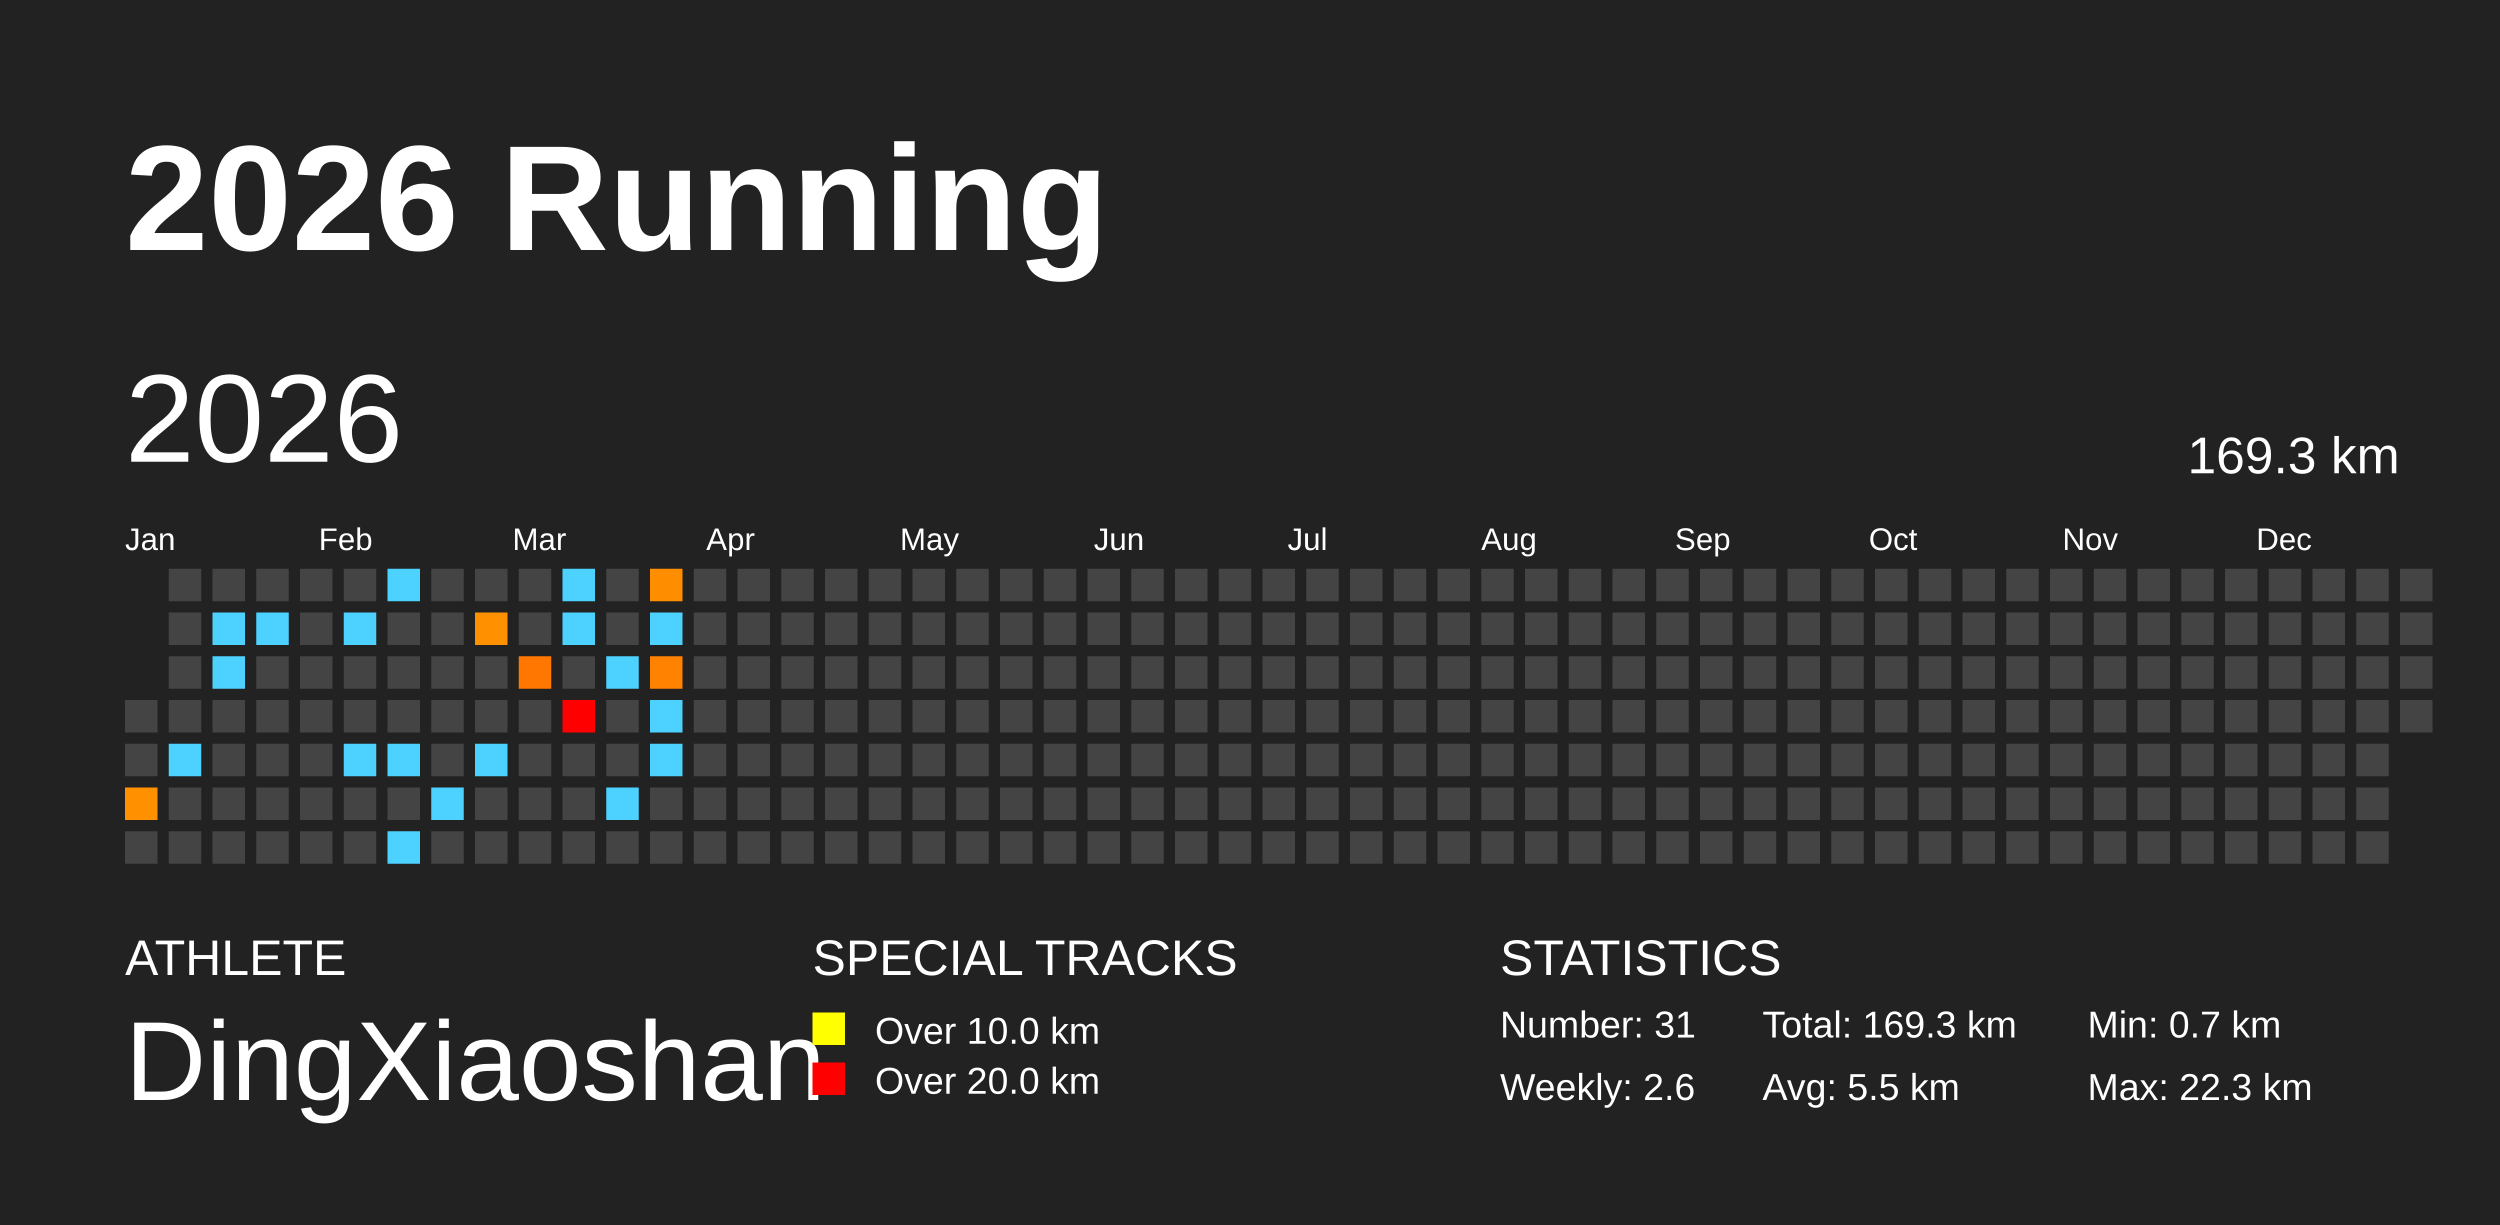
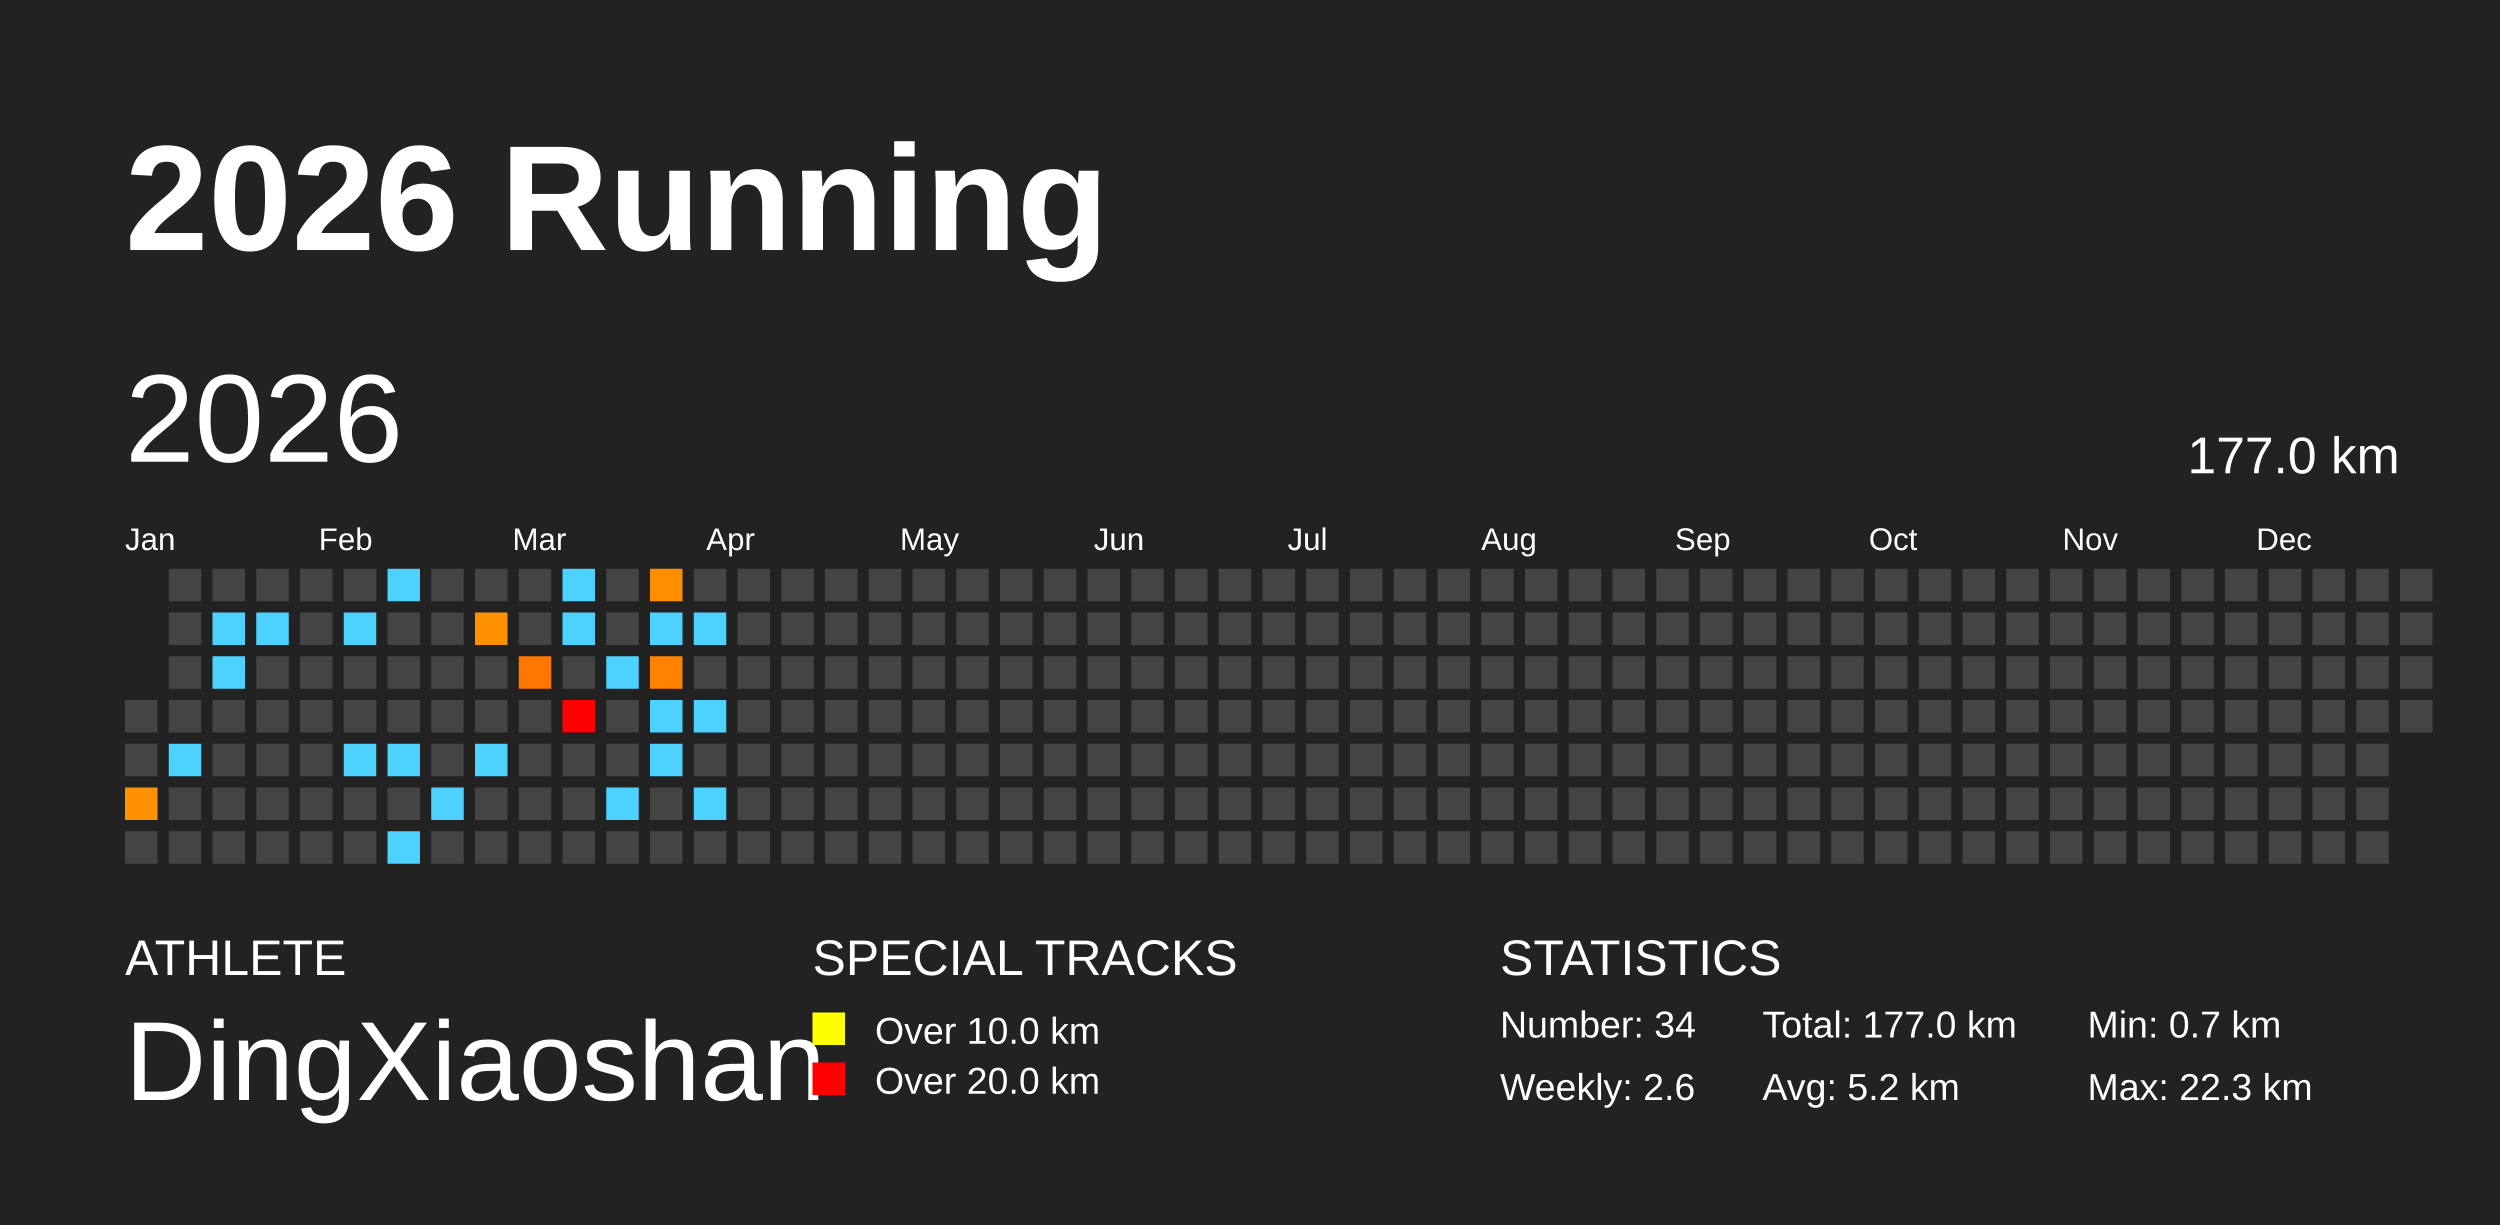
<svg xmlns="http://www.w3.org/2000/svg" baseProfile="full" height="98mm" version="1.1" viewBox="0,0,200,98" width="200mm">
  <defs />
  <rect fill="#222222" height="98" width="200" x="0" y="0" />
  <text fill="#FFFFFF" style="font-size:12px; font-family:Arial; font-weight:bold;" x="10" y="20">2026 Running</text>
  <text fill="#FFFFFF" style="font-size:4px; font-family:Arial" x="10" y="78">ATHLETE</text>
  <text fill="#FFFFFF" style="font-size:9px; font-family:Arial" x="10" y="88">DingXiaoshan</text>
  <text fill="#FFFFFF" style="font-size:4px; font-family:Arial" x="65" y="78">SPECIAL TRACKS</text>
  <rect fill="yellow" height="2.6" width="2.6" x="65" y="81" />
  <text fill="#FFFFFF" style="font-size:3px; font-family:Arial" x="70" y="83.5">Over 10.0 km</text>
  <rect fill="red" height="2.6" width="2.6" x="65" y="85" />
  <text fill="#FFFFFF" style="font-size:3px; font-family:Arial" x="70" y="87.5">Over 20.0 km</text>
  <text fill="#FFFFFF" style="font-size:4px; font-family:Arial" x="120" y="78">STATISTICS</text>
-   <text fill="#FFFFFF" style="font-size:3px; font-family:Arial" x="120" y="83">Number: 31</text>
+   <text fill="#FFFFFF" style="font-size:3px; font-family:Arial" x="120" y="83">Number: 34</text>
  <text fill="#FFFFFF" style="font-size:3px; font-family:Arial" x="120" y="88">Weekly: 2.6</text>
-   <text fill="#FFFFFF" style="font-size:3px; font-family:Arial" x="141" y="83">Total: 169.3 km</text>
-   <text fill="#FFFFFF" style="font-size:3px; font-family:Arial" x="141" y="88">Avg: 5.5 km</text>
+   <text fill="#FFFFFF" style="font-size:3px; font-family:Arial" x="141" y="83">Total: 177.0 km</text>
+   <text fill="#FFFFFF" style="font-size:3px; font-family:Arial" x="141" y="88">Avg: 5.2 km</text>
  <text fill="#FFFFFF" style="font-size:3px; font-family:Arial" x="167" y="83">Min: 0.7 km</text>
  <text fill="#FFFFFF" style="font-size:3px; font-family:Arial" x="167" y="88">Max: 22.3 km</text>
  <text dominant-baseline="hanging" fill="#FFFFFF" style="font-size:10.0px; font-family:Arial;" x="10" y="30">2026</text>
-   <text dominant-baseline="hanging" fill="#FFFFFF" style="font-size:4.125px; font-family:Arial;" x="175" y="35">169.3 km</text>
+   <text dominant-baseline="hanging" fill="#FFFFFF" style="font-size:4.125px; font-family:Arial;" x="175" y="35">177.0 km</text>
  <text fill="#FFFFFF" style="font-size:2.5px; font-family:Arial" x="10.0" y="44">Jan</text>
  <text fill="#FFFFFF" style="font-size:2.5px; font-family:Arial" x="25.5" y="44">Feb</text>
  <text fill="#FFFFFF" style="font-size:2.5px; font-family:Arial" x="41.0" y="44">Mar</text>
  <text fill="#FFFFFF" style="font-size:2.5px; font-family:Arial" x="56.5" y="44">Apr</text>
  <text fill="#FFFFFF" style="font-size:2.5px; font-family:Arial" x="72.0" y="44">May</text>
  <text fill="#FFFFFF" style="font-size:2.5px; font-family:Arial" x="87.5" y="44">Jun</text>
  <text fill="#FFFFFF" style="font-size:2.5px; font-family:Arial" x="103.0" y="44">Jul</text>
  <text fill="#FFFFFF" style="font-size:2.5px; font-family:Arial" x="118.5" y="44">Aug</text>
  <text fill="#FFFFFF" style="font-size:2.5px; font-family:Arial" x="134.0" y="44">Sep</text>
  <text fill="#FFFFFF" style="font-size:2.5px; font-family:Arial" x="149.5" y="44">Oct</text>
  <text fill="#FFFFFF" style="font-size:2.5px; font-family:Arial" x="165.0" y="44">Nov</text>
  <text fill="#FFFFFF" style="font-size:2.5px; font-family:Arial" x="180.5" y="44">Dec</text>
  <rect fill="#444444" height="2.6" width="2.6" x="10.0" y="56.0" />
  <rect fill="#444444" height="2.6" width="2.6" x="10.0" y="59.5" />
  <rect fill="#ff9000" height="2.6" width="2.6" x="10.0" y="63.0" />
  <rect fill="#444444" height="2.6" width="2.6" x="10.0" y="66.5" />
  <rect fill="#444444" height="2.6" width="2.6" x="13.5" y="45.5" />
  <rect fill="#444444" height="2.6" width="2.6" x="13.5" y="49.0" />
  <rect fill="#444444" height="2.6" width="2.6" x="13.5" y="52.5" />
  <rect fill="#444444" height="2.6" width="2.6" x="13.5" y="56.0" />
  <rect fill="#4dd2ff" height="2.6" width="2.6" x="13.5" y="59.5" />
  <rect fill="#444444" height="2.6" width="2.6" x="13.5" y="63.0" />
  <rect fill="#444444" height="2.6" width="2.6" x="13.5" y="66.5" />
  <rect fill="#444444" height="2.6" width="2.6" x="17.0" y="45.5" />
  <rect fill="#4dd2ff" height="2.6" width="2.6" x="17.0" y="49.0" />
  <rect fill="#4dd2ff" height="2.6" width="2.6" x="17.0" y="52.5" />
  <rect fill="#444444" height="2.6" width="2.6" x="17.0" y="56.0" />
  <rect fill="#444444" height="2.6" width="2.6" x="17.0" y="59.5" />
  <rect fill="#444444" height="2.6" width="2.6" x="17.0" y="63.0" />
  <rect fill="#444444" height="2.6" width="2.6" x="17.0" y="66.5" />
  <rect fill="#444444" height="2.6" width="2.6" x="20.5" y="45.5" />
  <rect fill="#4dd2ff" height="2.6" width="2.6" x="20.5" y="49.0" />
  <rect fill="#444444" height="2.6" width="2.6" x="20.5" y="52.5" />
  <rect fill="#444444" height="2.6" width="2.6" x="20.5" y="56.0" />
  <rect fill="#444444" height="2.6" width="2.6" x="20.5" y="59.5" />
  <rect fill="#444444" height="2.6" width="2.6" x="20.5" y="63.0" />
  <rect fill="#444444" height="2.6" width="2.6" x="20.5" y="66.5" />
  <rect fill="#444444" height="2.6" width="2.6" x="24.0" y="45.5" />
  <rect fill="#444444" height="2.6" width="2.6" x="24.0" y="49.0" />
  <rect fill="#444444" height="2.6" width="2.6" x="24.0" y="52.5" />
  <rect fill="#444444" height="2.6" width="2.6" x="24.0" y="56.0" />
  <rect fill="#444444" height="2.6" width="2.6" x="24.0" y="59.5" />
  <rect fill="#444444" height="2.6" width="2.6" x="24.0" y="63.0" />
  <rect fill="#444444" height="2.6" width="2.6" x="24.0" y="66.5" />
  <rect fill="#444444" height="2.6" width="2.6" x="27.5" y="45.5" />
  <rect fill="#4dd2ff" height="2.6" width="2.6" x="27.5" y="49.0" />
  <rect fill="#444444" height="2.6" width="2.6" x="27.5" y="52.5" />
  <rect fill="#444444" height="2.6" width="2.6" x="27.5" y="56.0" />
  <rect fill="#4dd2ff" height="2.6" width="2.6" x="27.5" y="59.5" />
  <rect fill="#444444" height="2.6" width="2.6" x="27.5" y="63.0" />
  <rect fill="#444444" height="2.6" width="2.6" x="27.5" y="66.5" />
  <rect fill="#4dd2ff" height="2.6" width="2.6" x="31.0" y="45.5" />
  <rect fill="#444444" height="2.6" width="2.6" x="31.0" y="49.0" />
  <rect fill="#444444" height="2.6" width="2.6" x="31.0" y="52.5" />
  <rect fill="#444444" height="2.6" width="2.6" x="31.0" y="56.0" />
  <rect fill="#4dd2ff" height="2.6" width="2.6" x="31.0" y="59.5" />
  <rect fill="#444444" height="2.6" width="2.6" x="31.0" y="63.0" />
  <rect fill="#4dd2ff" height="2.6" width="2.6" x="31.0" y="66.5" />
  <rect fill="#444444" height="2.6" width="2.6" x="34.5" y="45.5" />
  <rect fill="#444444" height="2.6" width="2.6" x="34.5" y="49.0" />
  <rect fill="#444444" height="2.6" width="2.6" x="34.5" y="52.5" />
  <rect fill="#444444" height="2.6" width="2.6" x="34.5" y="56.0" />
  <rect fill="#444444" height="2.6" width="2.6" x="34.5" y="59.5" />
  <rect fill="#4dd2ff" height="2.6" width="2.6" x="34.5" y="63.0" />
  <rect fill="#444444" height="2.6" width="2.6" x="34.5" y="66.5" />
  <rect fill="#444444" height="2.6" width="2.6" x="38.0" y="45.5" />
  <rect fill="#ff9000" height="2.6" width="2.6" x="38.0" y="49.0" />
  <rect fill="#444444" height="2.6" width="2.6" x="38.0" y="52.5" />
  <rect fill="#444444" height="2.6" width="2.6" x="38.0" y="56.0" />
  <rect fill="#4dd2ff" height="2.6" width="2.6" x="38.0" y="59.5" />
  <rect fill="#444444" height="2.6" width="2.6" x="38.0" y="63.0" />
  <rect fill="#444444" height="2.6" width="2.6" x="38.0" y="66.5" />
  <rect fill="#444444" height="2.6" width="2.6" x="41.5" y="45.5" />
  <rect fill="#444444" height="2.6" width="2.6" x="41.5" y="49.0" />
  <rect fill="#ff7600" height="2.6" width="2.6" x="41.5" y="52.5" />
  <rect fill="#444444" height="2.6" width="2.6" x="41.5" y="56.0" />
  <rect fill="#444444" height="2.6" width="2.6" x="41.5" y="59.5" />
  <rect fill="#444444" height="2.6" width="2.6" x="41.5" y="63.0" />
  <rect fill="#444444" height="2.6" width="2.6" x="41.5" y="66.5" />
  <rect fill="#4dd2ff" height="2.6" width="2.6" x="45.0" y="45.5" />
  <rect fill="#4dd2ff" height="2.6" width="2.6" x="45.0" y="49.0" />
  <rect fill="#444444" height="2.6" width="2.6" x="45.0" y="52.5" />
  <rect fill="red" height="2.6" width="2.6" x="45.0" y="56.0" />
  <rect fill="#444444" height="2.6" width="2.6" x="45.0" y="59.5" />
  <rect fill="#444444" height="2.6" width="2.6" x="45.0" y="63.0" />
  <rect fill="#444444" height="2.6" width="2.6" x="45.0" y="66.5" />
  <rect fill="#444444" height="2.6" width="2.6" x="48.5" y="45.5" />
  <rect fill="#444444" height="2.6" width="2.6" x="48.5" y="49.0" />
  <rect fill="#4dd2ff" height="2.6" width="2.6" x="48.5" y="52.5" />
  <rect fill="#444444" height="2.6" width="2.6" x="48.5" y="56.0" />
  <rect fill="#444444" height="2.6" width="2.6" x="48.5" y="59.5" />
  <rect fill="#4dd2ff" height="2.6" width="2.6" x="48.5" y="63.0" />
  <rect fill="#444444" height="2.6" width="2.6" x="48.5" y="66.5" />
  <rect fill="#ff8d00" height="2.6" width="2.6" x="52.0" y="45.5" />
  <rect fill="#4dd2ff" height="2.6" width="2.6" x="52.0" y="49.0" />
  <rect fill="#ff8300" height="2.6" width="2.6" x="52.0" y="52.5" />
  <rect fill="#4dd2ff" height="2.6" width="2.6" x="52.0" y="56.0" />
  <rect fill="#4dd2ff" height="2.6" width="2.6" x="52.0" y="59.5" />
  <rect fill="#444444" height="2.6" width="2.6" x="52.0" y="63.0" />
  <rect fill="#444444" height="2.6" width="2.6" x="52.0" y="66.5" />
  <rect fill="#444444" height="2.6" width="2.6" x="55.5" y="45.5" />
-   <rect fill="#444444" height="2.6" width="2.6" x="55.5" y="49.0" />
+   <rect fill="#4dd2ff" height="2.6" width="2.6" x="55.5" y="49.0" />
  <rect fill="#444444" height="2.6" width="2.6" x="55.5" y="52.5" />
-   <rect fill="#444444" height="2.6" width="2.6" x="55.5" y="56.0" />
+   <rect fill="#4dd2ff" height="2.6" width="2.6" x="55.5" y="56.0" />
  <rect fill="#444444" height="2.6" width="2.6" x="55.5" y="59.5" />
-   <rect fill="#444444" height="2.6" width="2.6" x="55.5" y="63.0" />
+   <rect fill="#4dd2ff" height="2.6" width="2.6" x="55.5" y="63.0" />
  <rect fill="#444444" height="2.6" width="2.6" x="55.5" y="66.5" />
  <rect fill="#444444" height="2.6" width="2.6" x="59.0" y="45.5" />
  <rect fill="#444444" height="2.6" width="2.6" x="59.0" y="49.0" />
  <rect fill="#444444" height="2.6" width="2.6" x="59.0" y="52.5" />
  <rect fill="#444444" height="2.6" width="2.6" x="59.0" y="56.0" />
  <rect fill="#444444" height="2.6" width="2.6" x="59.0" y="59.5" />
  <rect fill="#444444" height="2.6" width="2.6" x="59.0" y="63.0" />
  <rect fill="#444444" height="2.6" width="2.6" x="59.0" y="66.5" />
  <rect fill="#444444" height="2.6" width="2.6" x="62.5" y="45.5" />
  <rect fill="#444444" height="2.6" width="2.6" x="62.5" y="49.0" />
  <rect fill="#444444" height="2.6" width="2.6" x="62.5" y="52.5" />
  <rect fill="#444444" height="2.6" width="2.6" x="62.5" y="56.0" />
  <rect fill="#444444" height="2.6" width="2.6" x="62.5" y="59.5" />
  <rect fill="#444444" height="2.6" width="2.6" x="62.5" y="63.0" />
  <rect fill="#444444" height="2.6" width="2.6" x="62.5" y="66.5" />
  <rect fill="#444444" height="2.6" width="2.6" x="66.0" y="45.5" />
  <rect fill="#444444" height="2.6" width="2.6" x="66.0" y="49.0" />
  <rect fill="#444444" height="2.6" width="2.6" x="66.0" y="52.5" />
  <rect fill="#444444" height="2.6" width="2.6" x="66.0" y="56.0" />
  <rect fill="#444444" height="2.6" width="2.6" x="66.0" y="59.5" />
  <rect fill="#444444" height="2.6" width="2.6" x="66.0" y="63.0" />
  <rect fill="#444444" height="2.6" width="2.6" x="66.0" y="66.5" />
  <rect fill="#444444" height="2.6" width="2.6" x="69.5" y="45.5" />
  <rect fill="#444444" height="2.6" width="2.6" x="69.5" y="49.0" />
  <rect fill="#444444" height="2.6" width="2.6" x="69.5" y="52.5" />
  <rect fill="#444444" height="2.6" width="2.6" x="69.5" y="56.0" />
  <rect fill="#444444" height="2.6" width="2.6" x="69.5" y="59.5" />
  <rect fill="#444444" height="2.6" width="2.6" x="69.5" y="63.0" />
  <rect fill="#444444" height="2.6" width="2.6" x="69.5" y="66.5" />
  <rect fill="#444444" height="2.6" width="2.6" x="73.0" y="45.5" />
  <rect fill="#444444" height="2.6" width="2.6" x="73.0" y="49.0" />
  <rect fill="#444444" height="2.6" width="2.6" x="73.0" y="52.5" />
  <rect fill="#444444" height="2.6" width="2.6" x="73.0" y="56.0" />
  <rect fill="#444444" height="2.6" width="2.6" x="73.0" y="59.5" />
  <rect fill="#444444" height="2.6" width="2.6" x="73.0" y="63.0" />
  <rect fill="#444444" height="2.6" width="2.6" x="73.0" y="66.5" />
  <rect fill="#444444" height="2.6" width="2.6" x="76.5" y="45.5" />
  <rect fill="#444444" height="2.6" width="2.6" x="76.5" y="49.0" />
  <rect fill="#444444" height="2.6" width="2.6" x="76.5" y="52.5" />
  <rect fill="#444444" height="2.6" width="2.6" x="76.5" y="56.0" />
  <rect fill="#444444" height="2.6" width="2.6" x="76.5" y="59.5" />
  <rect fill="#444444" height="2.6" width="2.6" x="76.5" y="63.0" />
  <rect fill="#444444" height="2.6" width="2.6" x="76.5" y="66.5" />
  <rect fill="#444444" height="2.6" width="2.6" x="80.0" y="45.5" />
  <rect fill="#444444" height="2.6" width="2.6" x="80.0" y="49.0" />
  <rect fill="#444444" height="2.6" width="2.6" x="80.0" y="52.5" />
  <rect fill="#444444" height="2.6" width="2.6" x="80.0" y="56.0" />
  <rect fill="#444444" height="2.6" width="2.6" x="80.0" y="59.5" />
  <rect fill="#444444" height="2.6" width="2.6" x="80.0" y="63.0" />
  <rect fill="#444444" height="2.6" width="2.6" x="80.0" y="66.5" />
  <rect fill="#444444" height="2.6" width="2.6" x="83.5" y="45.5" />
  <rect fill="#444444" height="2.6" width="2.6" x="83.5" y="49.0" />
  <rect fill="#444444" height="2.6" width="2.6" x="83.5" y="52.5" />
  <rect fill="#444444" height="2.6" width="2.6" x="83.5" y="56.0" />
  <rect fill="#444444" height="2.6" width="2.6" x="83.5" y="59.5" />
  <rect fill="#444444" height="2.6" width="2.6" x="83.5" y="63.0" />
  <rect fill="#444444" height="2.6" width="2.6" x="83.5" y="66.5" />
  <rect fill="#444444" height="2.6" width="2.6" x="87.0" y="45.5" />
  <rect fill="#444444" height="2.6" width="2.6" x="87.0" y="49.0" />
  <rect fill="#444444" height="2.6" width="2.6" x="87.0" y="52.5" />
  <rect fill="#444444" height="2.6" width="2.6" x="87.0" y="56.0" />
  <rect fill="#444444" height="2.6" width="2.6" x="87.0" y="59.5" />
  <rect fill="#444444" height="2.6" width="2.6" x="87.0" y="63.0" />
  <rect fill="#444444" height="2.6" width="2.6" x="87.0" y="66.5" />
  <rect fill="#444444" height="2.6" width="2.6" x="90.5" y="45.5" />
  <rect fill="#444444" height="2.6" width="2.6" x="90.5" y="49.0" />
  <rect fill="#444444" height="2.6" width="2.6" x="90.5" y="52.5" />
  <rect fill="#444444" height="2.6" width="2.6" x="90.5" y="56.0" />
  <rect fill="#444444" height="2.6" width="2.6" x="90.5" y="59.5" />
  <rect fill="#444444" height="2.6" width="2.6" x="90.5" y="63.0" />
  <rect fill="#444444" height="2.6" width="2.6" x="90.5" y="66.5" />
  <rect fill="#444444" height="2.6" width="2.6" x="94.0" y="45.5" />
  <rect fill="#444444" height="2.6" width="2.6" x="94.0" y="49.0" />
  <rect fill="#444444" height="2.6" width="2.6" x="94.0" y="52.5" />
  <rect fill="#444444" height="2.6" width="2.6" x="94.0" y="56.0" />
  <rect fill="#444444" height="2.6" width="2.6" x="94.0" y="59.5" />
  <rect fill="#444444" height="2.6" width="2.6" x="94.0" y="63.0" />
  <rect fill="#444444" height="2.6" width="2.6" x="94.0" y="66.5" />
  <rect fill="#444444" height="2.6" width="2.6" x="97.5" y="45.5" />
  <rect fill="#444444" height="2.6" width="2.6" x="97.5" y="49.0" />
  <rect fill="#444444" height="2.6" width="2.6" x="97.5" y="52.5" />
  <rect fill="#444444" height="2.6" width="2.6" x="97.5" y="56.0" />
  <rect fill="#444444" height="2.6" width="2.6" x="97.5" y="59.5" />
  <rect fill="#444444" height="2.6" width="2.6" x="97.5" y="63.0" />
  <rect fill="#444444" height="2.6" width="2.6" x="97.5" y="66.5" />
  <rect fill="#444444" height="2.6" width="2.6" x="101.0" y="45.5" />
  <rect fill="#444444" height="2.6" width="2.6" x="101.0" y="49.0" />
  <rect fill="#444444" height="2.6" width="2.6" x="101.0" y="52.5" />
  <rect fill="#444444" height="2.6" width="2.6" x="101.0" y="56.0" />
  <rect fill="#444444" height="2.6" width="2.6" x="101.0" y="59.5" />
  <rect fill="#444444" height="2.6" width="2.6" x="101.0" y="63.0" />
  <rect fill="#444444" height="2.6" width="2.6" x="101.0" y="66.5" />
  <rect fill="#444444" height="2.6" width="2.6" x="104.5" y="45.5" />
  <rect fill="#444444" height="2.6" width="2.6" x="104.5" y="49.0" />
  <rect fill="#444444" height="2.6" width="2.6" x="104.5" y="52.5" />
  <rect fill="#444444" height="2.6" width="2.6" x="104.5" y="56.0" />
  <rect fill="#444444" height="2.6" width="2.6" x="104.5" y="59.5" />
  <rect fill="#444444" height="2.6" width="2.6" x="104.5" y="63.0" />
  <rect fill="#444444" height="2.6" width="2.6" x="104.5" y="66.5" />
  <rect fill="#444444" height="2.6" width="2.6" x="108.0" y="45.5" />
  <rect fill="#444444" height="2.6" width="2.6" x="108.0" y="49.0" />
  <rect fill="#444444" height="2.6" width="2.6" x="108.0" y="52.5" />
  <rect fill="#444444" height="2.6" width="2.6" x="108.0" y="56.0" />
  <rect fill="#444444" height="2.6" width="2.6" x="108.0" y="59.5" />
  <rect fill="#444444" height="2.6" width="2.6" x="108.0" y="63.0" />
  <rect fill="#444444" height="2.6" width="2.6" x="108.0" y="66.5" />
  <rect fill="#444444" height="2.6" width="2.6" x="111.5" y="45.5" />
  <rect fill="#444444" height="2.6" width="2.6" x="111.5" y="49.0" />
  <rect fill="#444444" height="2.6" width="2.6" x="111.5" y="52.5" />
  <rect fill="#444444" height="2.6" width="2.6" x="111.5" y="56.0" />
  <rect fill="#444444" height="2.6" width="2.6" x="111.5" y="59.5" />
  <rect fill="#444444" height="2.6" width="2.6" x="111.5" y="63.0" />
  <rect fill="#444444" height="2.6" width="2.6" x="111.5" y="66.5" />
  <rect fill="#444444" height="2.6" width="2.6" x="115.0" y="45.5" />
  <rect fill="#444444" height="2.6" width="2.6" x="115.0" y="49.0" />
  <rect fill="#444444" height="2.6" width="2.6" x="115.0" y="52.5" />
  <rect fill="#444444" height="2.6" width="2.6" x="115.0" y="56.0" />
  <rect fill="#444444" height="2.6" width="2.6" x="115.0" y="59.5" />
  <rect fill="#444444" height="2.6" width="2.6" x="115.0" y="63.0" />
  <rect fill="#444444" height="2.6" width="2.6" x="115.0" y="66.5" />
  <rect fill="#444444" height="2.6" width="2.6" x="118.5" y="45.5" />
  <rect fill="#444444" height="2.6" width="2.6" x="118.5" y="49.0" />
  <rect fill="#444444" height="2.6" width="2.6" x="118.5" y="52.5" />
  <rect fill="#444444" height="2.6" width="2.6" x="118.5" y="56.0" />
  <rect fill="#444444" height="2.6" width="2.6" x="118.5" y="59.5" />
  <rect fill="#444444" height="2.6" width="2.6" x="118.5" y="63.0" />
  <rect fill="#444444" height="2.6" width="2.6" x="118.5" y="66.5" />
  <rect fill="#444444" height="2.6" width="2.6" x="122.0" y="45.5" />
  <rect fill="#444444" height="2.6" width="2.6" x="122.0" y="49.0" />
  <rect fill="#444444" height="2.6" width="2.6" x="122.0" y="52.5" />
  <rect fill="#444444" height="2.6" width="2.6" x="122.0" y="56.0" />
  <rect fill="#444444" height="2.6" width="2.6" x="122.0" y="59.5" />
  <rect fill="#444444" height="2.6" width="2.6" x="122.0" y="63.0" />
  <rect fill="#444444" height="2.6" width="2.6" x="122.0" y="66.5" />
  <rect fill="#444444" height="2.6" width="2.6" x="125.5" y="45.5" />
  <rect fill="#444444" height="2.6" width="2.6" x="125.5" y="49.0" />
  <rect fill="#444444" height="2.6" width="2.6" x="125.5" y="52.5" />
  <rect fill="#444444" height="2.6" width="2.6" x="125.5" y="56.0" />
  <rect fill="#444444" height="2.6" width="2.6" x="125.5" y="59.5" />
  <rect fill="#444444" height="2.6" width="2.6" x="125.5" y="63.0" />
  <rect fill="#444444" height="2.6" width="2.6" x="125.5" y="66.5" />
  <rect fill="#444444" height="2.6" width="2.6" x="129.0" y="45.5" />
  <rect fill="#444444" height="2.6" width="2.6" x="129.0" y="49.0" />
  <rect fill="#444444" height="2.6" width="2.6" x="129.0" y="52.5" />
  <rect fill="#444444" height="2.6" width="2.6" x="129.0" y="56.0" />
  <rect fill="#444444" height="2.6" width="2.6" x="129.0" y="59.5" />
  <rect fill="#444444" height="2.6" width="2.6" x="129.0" y="63.0" />
  <rect fill="#444444" height="2.6" width="2.6" x="129.0" y="66.5" />
  <rect fill="#444444" height="2.6" width="2.6" x="132.5" y="45.5" />
  <rect fill="#444444" height="2.6" width="2.6" x="132.5" y="49.0" />
  <rect fill="#444444" height="2.6" width="2.6" x="132.5" y="52.5" />
  <rect fill="#444444" height="2.6" width="2.6" x="132.5" y="56.0" />
  <rect fill="#444444" height="2.6" width="2.6" x="132.5" y="59.5" />
  <rect fill="#444444" height="2.6" width="2.6" x="132.5" y="63.0" />
  <rect fill="#444444" height="2.6" width="2.6" x="132.5" y="66.5" />
  <rect fill="#444444" height="2.6" width="2.6" x="136.0" y="45.5" />
  <rect fill="#444444" height="2.6" width="2.6" x="136.0" y="49.0" />
  <rect fill="#444444" height="2.6" width="2.6" x="136.0" y="52.5" />
  <rect fill="#444444" height="2.6" width="2.6" x="136.0" y="56.0" />
  <rect fill="#444444" height="2.6" width="2.6" x="136.0" y="59.5" />
  <rect fill="#444444" height="2.6" width="2.6" x="136.0" y="63.0" />
  <rect fill="#444444" height="2.6" width="2.6" x="136.0" y="66.5" />
  <rect fill="#444444" height="2.6" width="2.6" x="139.5" y="45.5" />
  <rect fill="#444444" height="2.6" width="2.6" x="139.5" y="49.0" />
  <rect fill="#444444" height="2.6" width="2.6" x="139.5" y="52.5" />
  <rect fill="#444444" height="2.6" width="2.6" x="139.5" y="56.0" />
  <rect fill="#444444" height="2.6" width="2.6" x="139.5" y="59.5" />
  <rect fill="#444444" height="2.6" width="2.6" x="139.5" y="63.0" />
  <rect fill="#444444" height="2.6" width="2.6" x="139.5" y="66.5" />
  <rect fill="#444444" height="2.6" width="2.6" x="143.0" y="45.5" />
  <rect fill="#444444" height="2.6" width="2.6" x="143.0" y="49.0" />
  <rect fill="#444444" height="2.6" width="2.6" x="143.0" y="52.5" />
  <rect fill="#444444" height="2.6" width="2.6" x="143.0" y="56.0" />
  <rect fill="#444444" height="2.6" width="2.6" x="143.0" y="59.5" />
  <rect fill="#444444" height="2.6" width="2.6" x="143.0" y="63.0" />
  <rect fill="#444444" height="2.6" width="2.6" x="143.0" y="66.5" />
  <rect fill="#444444" height="2.6" width="2.6" x="146.5" y="45.5" />
  <rect fill="#444444" height="2.6" width="2.6" x="146.5" y="49.0" />
  <rect fill="#444444" height="2.6" width="2.6" x="146.5" y="52.5" />
  <rect fill="#444444" height="2.6" width="2.6" x="146.5" y="56.0" />
  <rect fill="#444444" height="2.6" width="2.6" x="146.5" y="59.5" />
  <rect fill="#444444" height="2.6" width="2.6" x="146.5" y="63.0" />
  <rect fill="#444444" height="2.6" width="2.6" x="146.5" y="66.5" />
  <rect fill="#444444" height="2.6" width="2.6" x="150.0" y="45.5" />
  <rect fill="#444444" height="2.6" width="2.6" x="150.0" y="49.0" />
  <rect fill="#444444" height="2.6" width="2.6" x="150.0" y="52.5" />
  <rect fill="#444444" height="2.6" width="2.6" x="150.0" y="56.0" />
  <rect fill="#444444" height="2.6" width="2.6" x="150.0" y="59.5" />
  <rect fill="#444444" height="2.6" width="2.6" x="150.0" y="63.0" />
  <rect fill="#444444" height="2.6" width="2.6" x="150.0" y="66.5" />
  <rect fill="#444444" height="2.6" width="2.6" x="153.5" y="45.5" />
  <rect fill="#444444" height="2.6" width="2.6" x="153.5" y="49.0" />
  <rect fill="#444444" height="2.6" width="2.6" x="153.5" y="52.5" />
  <rect fill="#444444" height="2.6" width="2.6" x="153.5" y="56.0" />
  <rect fill="#444444" height="2.6" width="2.6" x="153.5" y="59.5" />
  <rect fill="#444444" height="2.6" width="2.6" x="153.5" y="63.0" />
  <rect fill="#444444" height="2.6" width="2.6" x="153.5" y="66.5" />
  <rect fill="#444444" height="2.6" width="2.6" x="157.0" y="45.5" />
  <rect fill="#444444" height="2.6" width="2.6" x="157.0" y="49.0" />
  <rect fill="#444444" height="2.6" width="2.6" x="157.0" y="52.5" />
  <rect fill="#444444" height="2.6" width="2.6" x="157.0" y="56.0" />
  <rect fill="#444444" height="2.6" width="2.6" x="157.0" y="59.5" />
  <rect fill="#444444" height="2.6" width="2.6" x="157.0" y="63.0" />
  <rect fill="#444444" height="2.6" width="2.6" x="157.0" y="66.5" />
  <rect fill="#444444" height="2.6" width="2.6" x="160.5" y="45.5" />
  <rect fill="#444444" height="2.6" width="2.6" x="160.5" y="49.0" />
  <rect fill="#444444" height="2.6" width="2.6" x="160.5" y="52.5" />
  <rect fill="#444444" height="2.6" width="2.6" x="160.5" y="56.0" />
  <rect fill="#444444" height="2.6" width="2.6" x="160.5" y="59.5" />
  <rect fill="#444444" height="2.6" width="2.6" x="160.5" y="63.0" />
  <rect fill="#444444" height="2.6" width="2.6" x="160.5" y="66.5" />
  <rect fill="#444444" height="2.6" width="2.6" x="164.0" y="45.5" />
  <rect fill="#444444" height="2.6" width="2.6" x="164.0" y="49.0" />
  <rect fill="#444444" height="2.6" width="2.6" x="164.0" y="52.5" />
  <rect fill="#444444" height="2.6" width="2.6" x="164.0" y="56.0" />
  <rect fill="#444444" height="2.6" width="2.6" x="164.0" y="59.5" />
  <rect fill="#444444" height="2.6" width="2.6" x="164.0" y="63.0" />
  <rect fill="#444444" height="2.6" width="2.6" x="164.0" y="66.5" />
  <rect fill="#444444" height="2.6" width="2.6" x="167.5" y="45.5" />
  <rect fill="#444444" height="2.6" width="2.6" x="167.5" y="49.0" />
  <rect fill="#444444" height="2.6" width="2.6" x="167.5" y="52.5" />
  <rect fill="#444444" height="2.6" width="2.6" x="167.5" y="56.0" />
  <rect fill="#444444" height="2.6" width="2.6" x="167.5" y="59.5" />
  <rect fill="#444444" height="2.6" width="2.6" x="167.5" y="63.0" />
  <rect fill="#444444" height="2.6" width="2.6" x="167.5" y="66.5" />
  <rect fill="#444444" height="2.6" width="2.6" x="171.0" y="45.5" />
  <rect fill="#444444" height="2.6" width="2.6" x="171.0" y="49.0" />
  <rect fill="#444444" height="2.6" width="2.6" x="171.0" y="52.5" />
  <rect fill="#444444" height="2.6" width="2.6" x="171.0" y="56.0" />
  <rect fill="#444444" height="2.6" width="2.6" x="171.0" y="59.5" />
  <rect fill="#444444" height="2.6" width="2.6" x="171.0" y="63.0" />
  <rect fill="#444444" height="2.6" width="2.6" x="171.0" y="66.5" />
  <rect fill="#444444" height="2.6" width="2.6" x="174.5" y="45.5" />
  <rect fill="#444444" height="2.6" width="2.6" x="174.5" y="49.0" />
  <rect fill="#444444" height="2.6" width="2.6" x="174.5" y="52.5" />
  <rect fill="#444444" height="2.6" width="2.6" x="174.5" y="56.0" />
  <rect fill="#444444" height="2.6" width="2.6" x="174.5" y="59.5" />
  <rect fill="#444444" height="2.6" width="2.6" x="174.5" y="63.0" />
  <rect fill="#444444" height="2.6" width="2.6" x="174.5" y="66.5" />
  <rect fill="#444444" height="2.6" width="2.6" x="178.0" y="45.5" />
  <rect fill="#444444" height="2.6" width="2.6" x="178.0" y="49.0" />
  <rect fill="#444444" height="2.6" width="2.6" x="178.0" y="52.5" />
  <rect fill="#444444" height="2.6" width="2.6" x="178.0" y="56.0" />
  <rect fill="#444444" height="2.6" width="2.6" x="178.0" y="59.5" />
  <rect fill="#444444" height="2.6" width="2.6" x="178.0" y="63.0" />
  <rect fill="#444444" height="2.6" width="2.6" x="178.0" y="66.5" />
  <rect fill="#444444" height="2.6" width="2.6" x="181.5" y="45.5" />
  <rect fill="#444444" height="2.6" width="2.6" x="181.5" y="49.0" />
  <rect fill="#444444" height="2.6" width="2.6" x="181.5" y="52.5" />
  <rect fill="#444444" height="2.6" width="2.6" x="181.5" y="56.0" />
  <rect fill="#444444" height="2.6" width="2.6" x="181.5" y="59.5" />
  <rect fill="#444444" height="2.6" width="2.6" x="181.5" y="63.0" />
  <rect fill="#444444" height="2.6" width="2.6" x="181.5" y="66.5" />
  <rect fill="#444444" height="2.6" width="2.6" x="185.0" y="45.5" />
  <rect fill="#444444" height="2.6" width="2.6" x="185.0" y="49.0" />
  <rect fill="#444444" height="2.6" width="2.6" x="185.0" y="52.5" />
  <rect fill="#444444" height="2.6" width="2.6" x="185.0" y="56.0" />
  <rect fill="#444444" height="2.6" width="2.6" x="185.0" y="59.5" />
  <rect fill="#444444" height="2.6" width="2.6" x="185.0" y="63.0" />
  <rect fill="#444444" height="2.6" width="2.6" x="185.0" y="66.5" />
  <rect fill="#444444" height="2.6" width="2.6" x="188.5" y="45.5" />
  <rect fill="#444444" height="2.6" width="2.6" x="188.5" y="49.0" />
  <rect fill="#444444" height="2.6" width="2.6" x="188.5" y="52.5" />
  <rect fill="#444444" height="2.6" width="2.6" x="188.5" y="56.0" />
  <rect fill="#444444" height="2.6" width="2.6" x="188.5" y="59.5" />
  <rect fill="#444444" height="2.6" width="2.6" x="188.5" y="63.0" />
  <rect fill="#444444" height="2.6" width="2.6" x="188.5" y="66.5" />
  <rect fill="#444444" height="2.6" width="2.6" x="192.0" y="45.5" />
  <rect fill="#444444" height="2.6" width="2.6" x="192.0" y="49.0" />
  <rect fill="#444444" height="2.6" width="2.6" x="192.0" y="52.5" />
  <rect fill="#444444" height="2.6" width="2.6" x="192.0" y="56.0" />
</svg>
